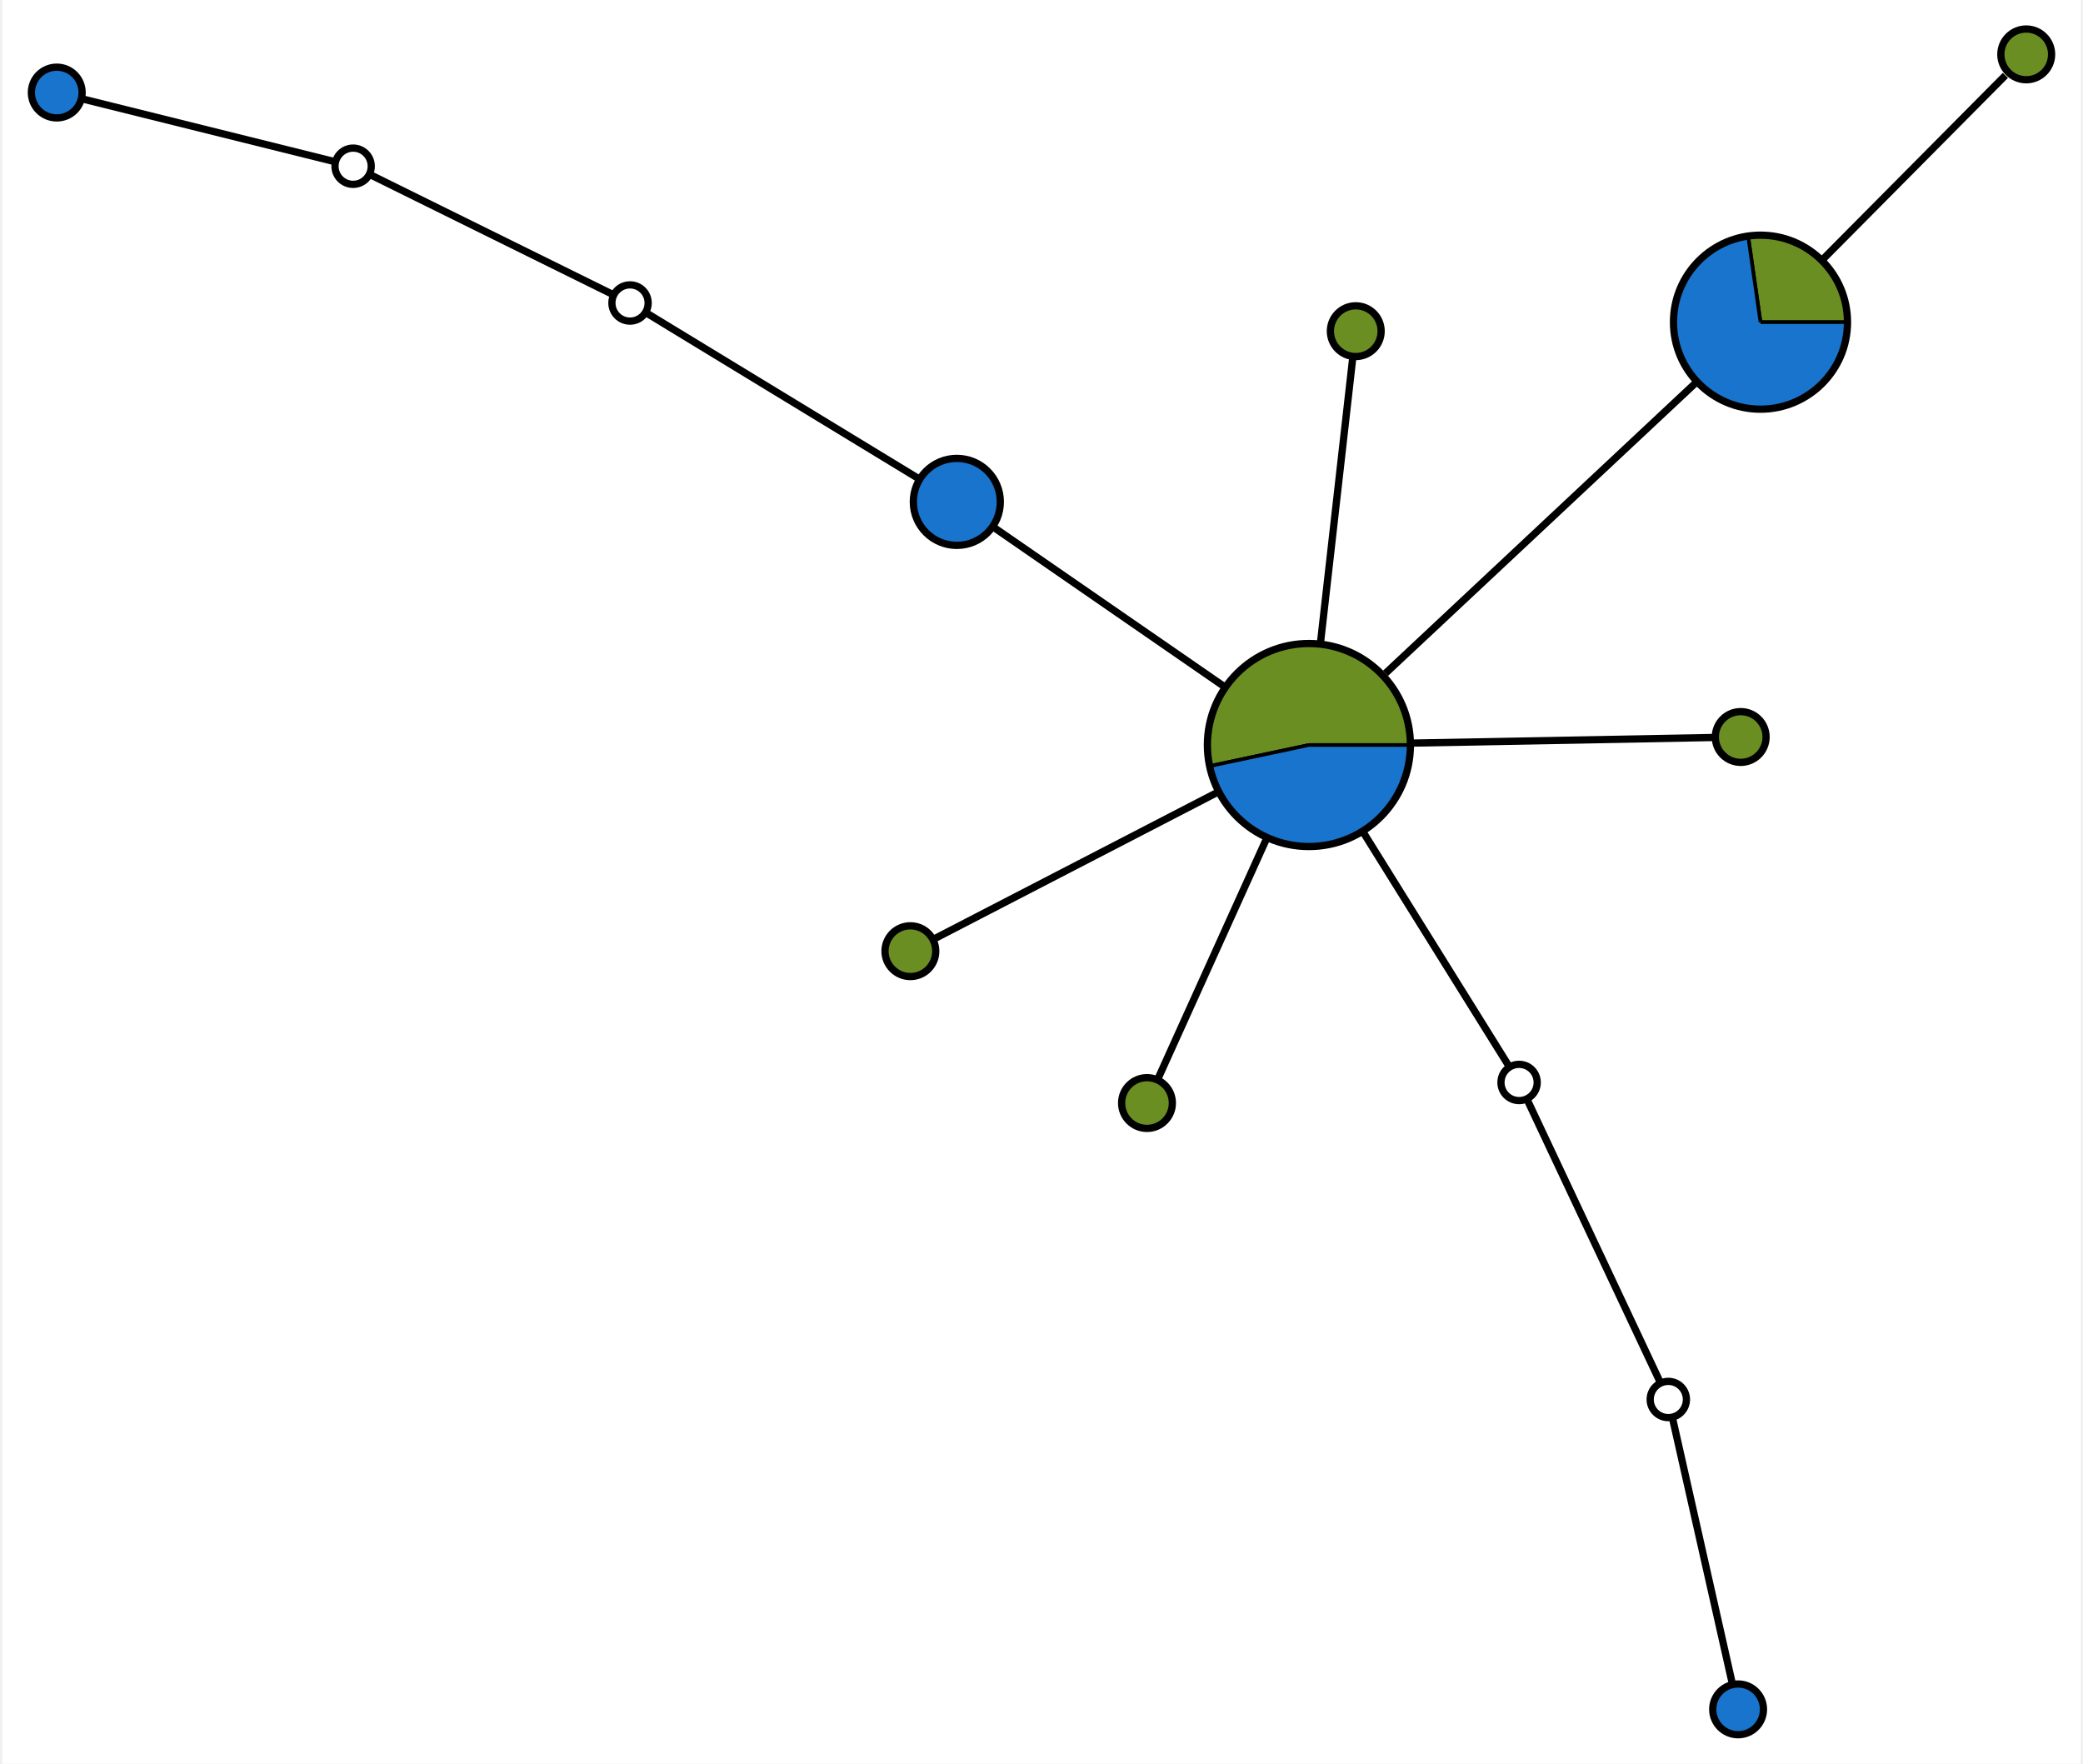
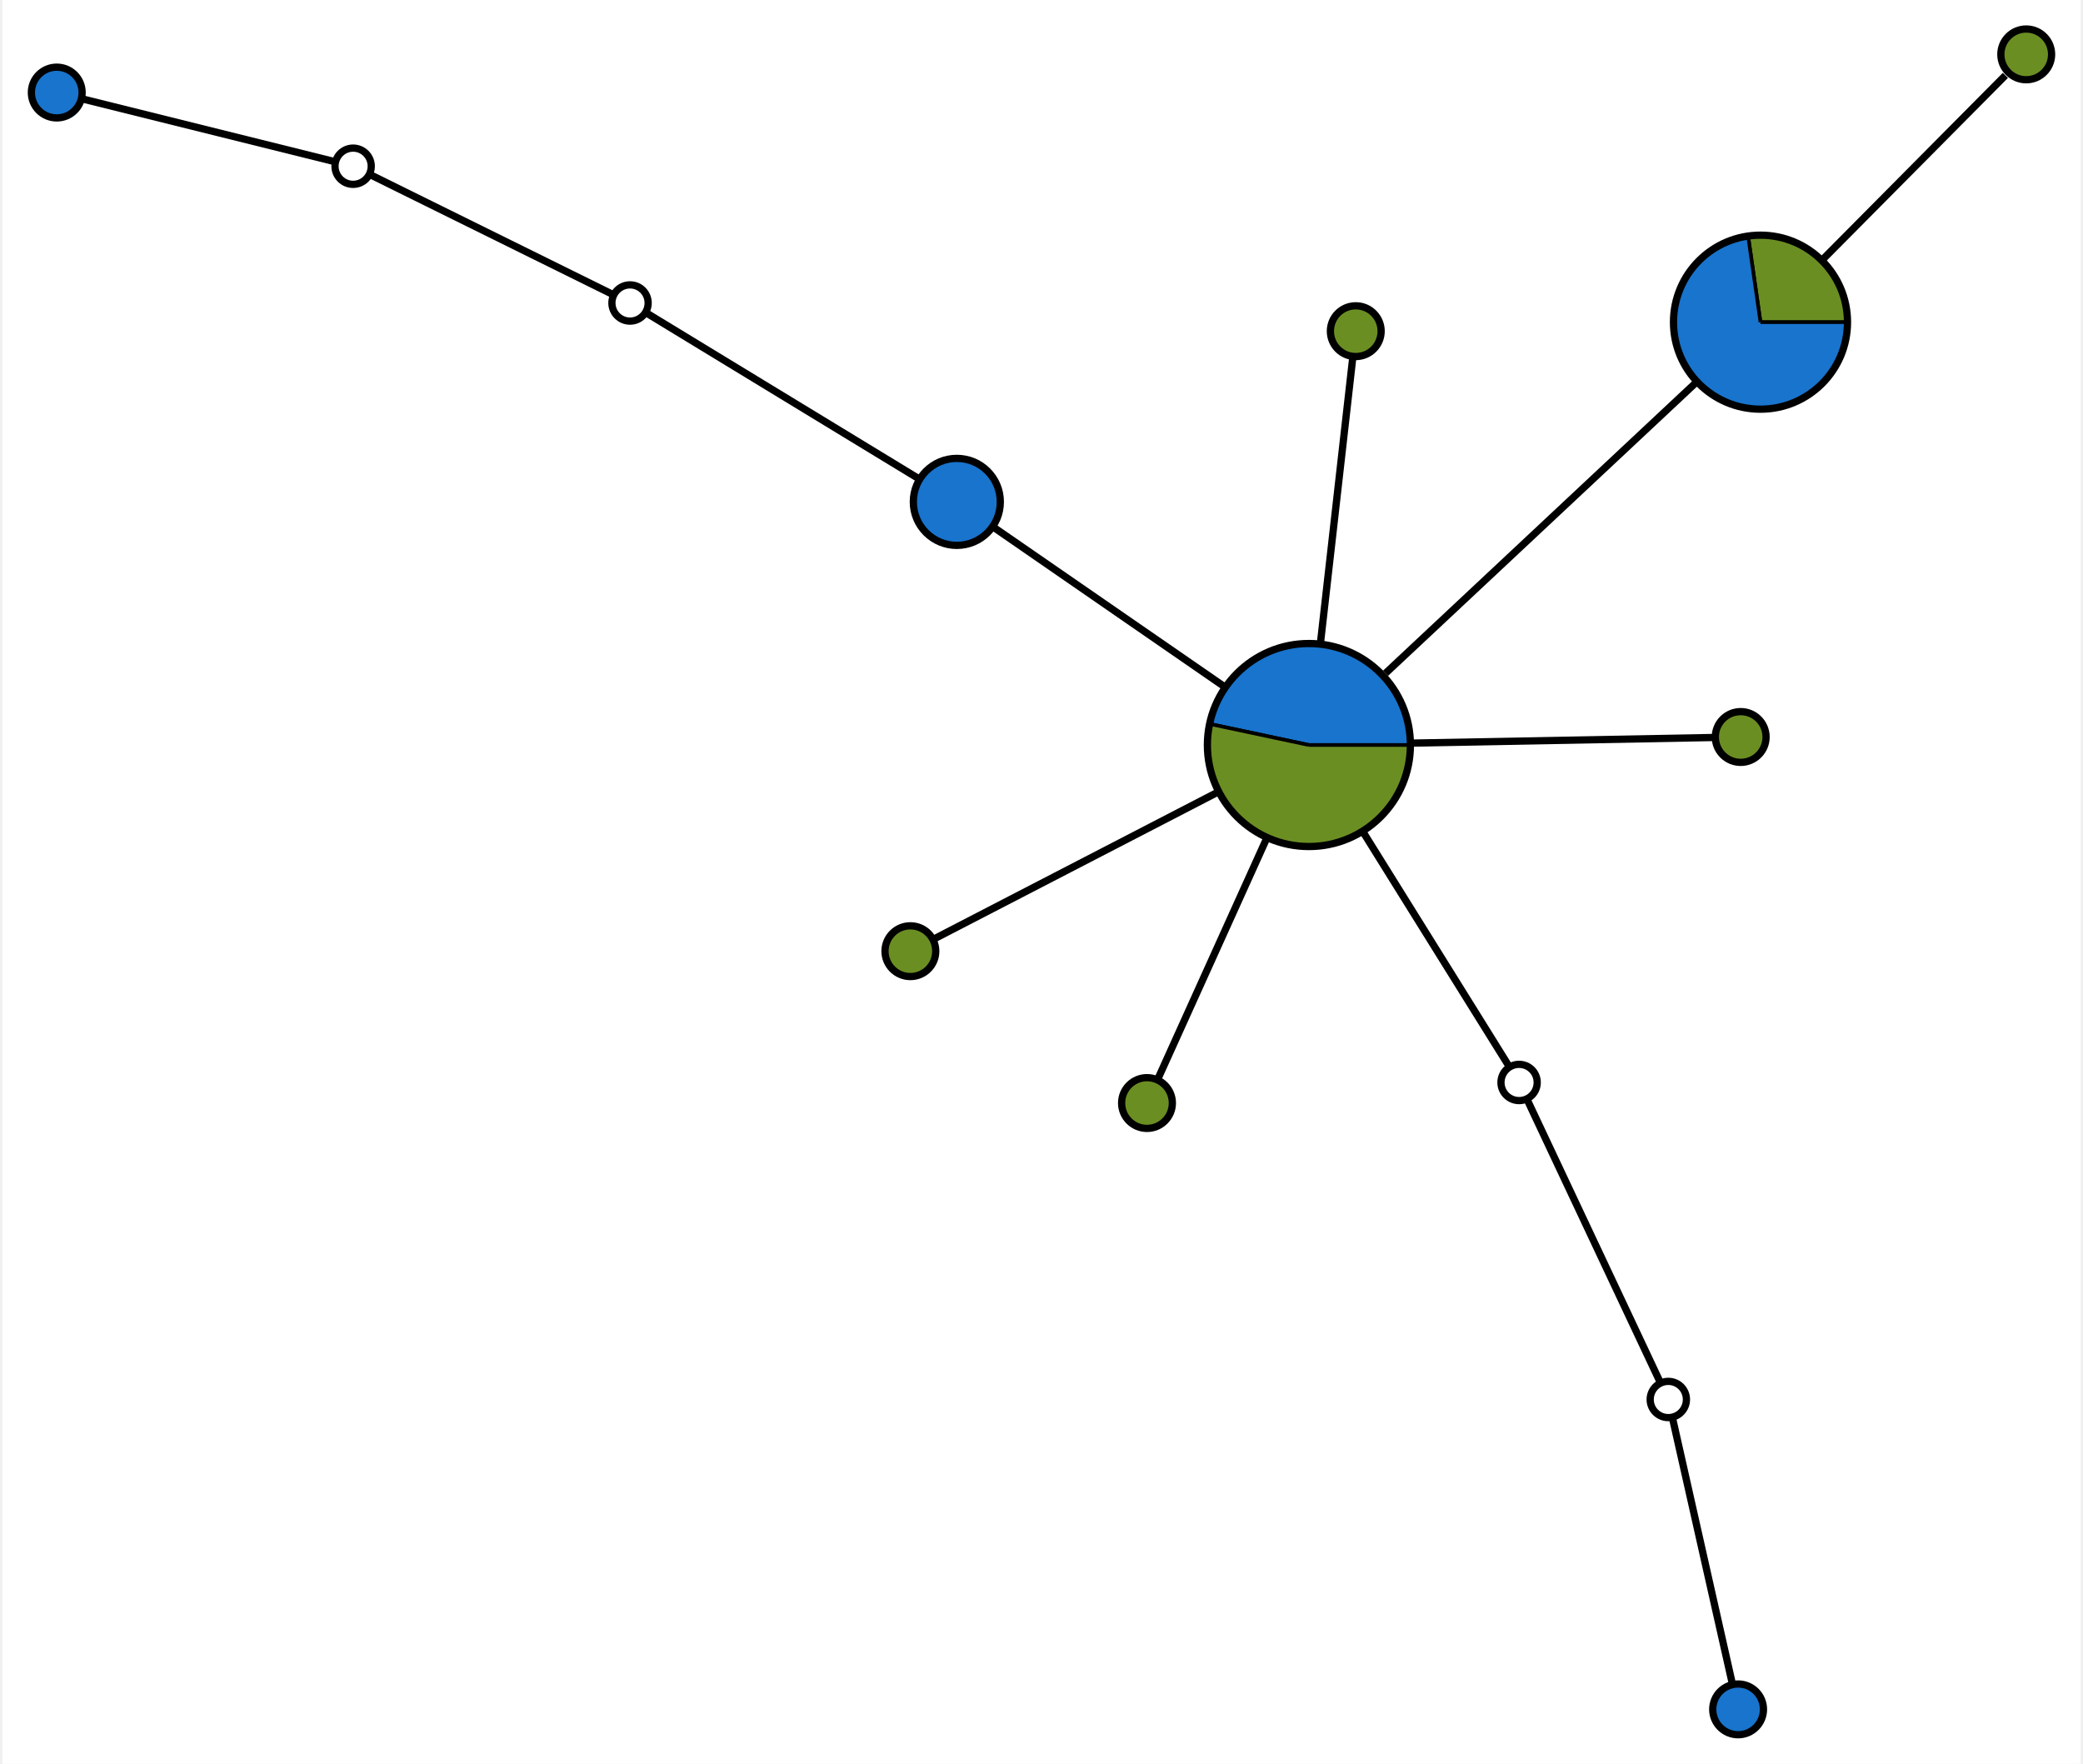
<svg xmlns="http://www.w3.org/2000/svg" width="287pt" height="243pt" viewBox="0.00 0.00 286.64 243.25">
  <g id="graph0" class="graph" transform="scale(1 1) rotate(0) translate(112.529 129.133)">
    <polygon fill="white" stroke="none" points="-112.529,114.114 -112.529,-129.133 174.108,-129.133 174.108,114.114 -112.529,114.114" />
    <g id="node1" class="node">
      <path fill="olivedrab" stroke="black" stroke-width="0.5" d="M129.957,-84.7C129.957,-84.7 141.957,-84.7 141.957,-84.7 141.957,-85.128 141.934,-85.556 141.888,-85.983 141.843,-86.409 141.774,-86.832 141.683,-87.251 141.592,-87.669 141.478,-88.083 141.343,-88.489 141.208,-88.896 141.051,-89.295 140.873,-89.685 140.695,-90.075 140.496,-90.454 140.277,-90.823 140.059,-91.192 139.82,-91.548 139.564,-91.891 139.307,-92.234 139.032,-92.563 138.74,-92.877 138.448,-93.19 138.139,-93.488 137.815,-93.769 137.492,-94.049 137.153,-94.312 136.801,-94.557 136.449,-94.801 136.084,-95.026 135.708,-95.232 135.332,-95.437 134.945,-95.622 134.549,-95.786 134.153,-95.95 133.749,-96.093 133.338,-96.214 132.927,-96.334 132.509,-96.433 132.088,-96.509 131.666,-96.585 131.241,-96.639 130.813,-96.669 130.386,-96.7 129.957,-96.707 129.529,-96.692 129.101,-96.677 128.673,-96.639 128.249,-96.578 128.249,-96.578 129.957,-84.7 129.957,-84.7" />
      <path fill="#1874cd" stroke="black" stroke-width="0.5" d="M129.957,-84.7C129.957,-84.7 128.249,-96.578 128.249,-96.578 127.684,-96.496 127.125,-96.375 126.576,-96.214 126.028,-96.053 125.492,-95.853 124.972,-95.615 124.452,-95.378 123.95,-95.104 123.469,-94.795 122.989,-94.486 122.531,-94.143 122.099,-93.769 121.667,-93.394 121.262,-92.99 120.888,-92.558 120.514,-92.126 120.171,-91.668 119.862,-91.187 119.553,-90.707 119.279,-90.204 119.041,-89.685 118.804,-89.165 118.604,-88.629 118.443,-88.081 118.282,-87.532 118.161,-86.973 118.079,-86.407 117.998,-85.842 117.957,-85.271 117.957,-84.7 117.957,-84.128 117.998,-83.558 118.079,-82.992 118.161,-82.426 118.282,-81.867 118.443,-81.319 118.604,-80.771 118.804,-80.234 119.041,-79.715 119.279,-79.195 119.553,-78.693 119.862,-78.212 120.171,-77.731 120.514,-77.273 120.888,-76.841 121.262,-76.409 121.667,-76.005 122.099,-75.631 122.531,-75.257 122.989,-74.914 123.469,-74.605 123.95,-74.296 124.452,-74.022 124.972,-73.784 125.492,-73.547 126.028,-73.347 126.576,-73.186 127.125,-73.025 127.684,-72.903 128.249,-72.822 128.815,-72.74 129.386,-72.7 129.957,-72.7 130.529,-72.7 131.099,-72.74 131.665,-72.822 132.23,-72.903 132.79,-73.025 133.338,-73.186 133.886,-73.347 134.422,-73.547 134.942,-73.784 135.462,-74.022 135.964,-74.296 136.445,-74.605 136.925,-74.914 137.384,-75.257 137.815,-75.631 138.247,-76.005 138.652,-76.409 139.026,-76.841 139.4,-77.273 139.743,-77.731 140.052,-78.212 140.361,-78.693 140.635,-79.195 140.873,-79.715 141.11,-80.234 141.31,-80.771 141.471,-81.319 141.632,-81.867 141.754,-82.426 141.835,-82.992 141.916,-83.558 141.957,-84.128 141.957,-84.7 141.957,-84.7 129.957,-84.7 129.957,-84.7" />
      <ellipse fill="none" stroke="black" cx="129.957" cy="-84.7" rx="12" ry="12" />
    </g>
    <g id="node2" class="node">
-       <path fill="olivedrab" stroke="black" stroke-width="0.5" d="M67.672,-26.384C67.672,-26.384 81.672,-26.384 81.672,-26.384 81.672,-26.873 81.647,-27.361 81.596,-27.848 81.545,-28.334 81.468,-28.817 81.366,-29.295 81.265,-29.773 81.138,-30.246 80.987,-30.71 80.836,-31.175 80.661,-31.632 80.462,-32.078 80.263,-32.525 80.041,-32.961 79.797,-33.384 79.552,-33.807 79.286,-34.218 78.999,-34.613 78.711,-35.009 78.403,-35.389 78.076,-35.752 77.749,-36.115 77.403,-36.461 77.04,-36.788 76.677,-37.115 76.297,-37.423 75.901,-37.71 75.506,-37.998 75.096,-38.264 74.672,-38.508 74.249,-38.753 73.813,-38.975 73.367,-39.174 72.92,-39.373 72.463,-39.548 71.999,-39.699 71.534,-39.85 71.061,-39.977 70.583,-40.078 70.105,-40.18 69.622,-40.256 69.136,-40.307 68.65,-40.359 68.161,-40.384 67.672,-40.384 67.183,-40.384 66.695,-40.359 66.209,-40.307 65.723,-40.256 65.24,-40.18 64.762,-40.078 64.284,-39.977 63.811,-39.85 63.346,-39.699 62.881,-39.548 62.425,-39.373 61.978,-39.174 61.532,-38.975 61.096,-38.753 60.672,-38.508 60.249,-38.264 59.839,-37.998 59.443,-37.71 59.048,-37.423 58.668,-37.115 58.304,-36.788 57.941,-36.461 57.595,-36.115 57.268,-35.752 56.941,-35.389 56.633,-35.009 56.346,-34.613 56.059,-34.218 55.792,-33.807 55.548,-33.384 55.304,-32.961 55.081,-32.525 54.883,-32.078 54.684,-31.632 54.509,-31.175 54.358,-30.71 54.206,-30.245 54.08,-29.773 53.978,-29.295 53.877,-28.817 53.8,-28.334 53.749,-27.848 53.698,-27.361 53.672,-26.873 53.672,-26.384 53.672,-25.895 53.698,-25.407 53.749,-24.921 53.8,-24.435 53.877,-23.952 53.978,-23.473 53.978,-23.473 67.672,-26.384 67.672,-26.384" />
-       <path fill="#1874cd" stroke="black" stroke-width="0.5" d="M67.672,-26.384C67.672,-26.384 53.978,-23.473 53.978,-23.473 54.156,-22.636 54.41,-21.817 54.738,-21.027 55.066,-20.236 55.465,-19.477 55.931,-18.759 56.397,-18.041 56.928,-17.368 57.517,-16.747 58.106,-16.126 58.751,-15.561 59.443,-15.058 60.136,-14.555 60.873,-14.116 61.645,-13.748 62.418,-13.38 63.222,-13.083 64.049,-12.861 64.876,-12.64 65.721,-12.495 66.574,-12.427 67.427,-12.36 68.285,-12.371 69.136,-12.461 69.987,-12.55 70.828,-12.718 71.649,-12.961 72.469,-13.204 73.266,-13.522 74.028,-13.91 74.791,-14.299 75.516,-14.756 76.195,-15.277 76.874,-15.798 77.504,-16.38 78.076,-17.016 78.649,-17.652 79.162,-18.34 79.609,-19.069 80.056,-19.799 80.436,-20.568 80.743,-21.367 81.049,-22.166 81.282,-22.991 81.438,-23.833 81.594,-24.674 81.672,-25.528 81.672,-26.384 81.672,-26.384 67.672,-26.384 67.672,-26.384" />
+       <path fill="#1874cd" stroke="black" stroke-width="0.5" d="M67.672,-26.384C67.672,-26.384 81.672,-26.384 81.672,-26.384 81.672,-27.24 81.594,-28.094 81.438,-28.936 81.282,-29.777 81.049,-30.602 80.743,-31.401 80.436,-32.2 80.056,-32.969 79.609,-33.699 79.162,-34.429 78.649,-35.116 78.076,-35.752 77.504,-36.388 76.874,-36.97 76.195,-37.491 75.516,-38.012 74.791,-38.47 74.028,-38.858 73.266,-39.247 72.469,-39.565 71.649,-39.808 70.828,-40.051 69.987,-40.218 69.136,-40.307 68.285,-40.397 67.427,-40.408 66.574,-40.341 65.721,-40.274 64.876,-40.129 64.049,-39.907 63.222,-39.686 62.418,-39.389 61.645,-39.02 60.873,-38.652 60.136,-38.214 59.443,-37.71 58.751,-37.207 58.106,-36.642 57.517,-36.021 56.928,-35.4 56.397,-34.727 55.931,-34.009 55.465,-33.291 55.066,-32.532 54.738,-31.742 54.41,-30.951 54.156,-30.132 53.978,-29.295 53.978,-29.295 67.672,-26.384 67.672,-26.384" />
+       <path fill="olivedrab" stroke="black" stroke-width="0.5" d="M67.672,-26.384C67.672,-26.384 53.978,-29.295 53.978,-29.295 53.877,-28.817 53.8,-28.334 53.749,-27.848 53.698,-27.361 53.672,-26.873 53.672,-26.384 53.672,-25.895 53.698,-25.407 53.749,-24.921 53.8,-24.435 53.877,-23.952 53.978,-23.473 54.08,-22.995 54.206,-22.523 54.358,-22.058 54.509,-21.593 54.684,-21.136 54.883,-20.69 55.081,-20.243 55.304,-19.808 55.548,-19.384 55.792,-18.961 56.059,-18.551 56.346,-18.155 56.633,-17.76 56.941,-17.38 57.268,-17.016 57.595,-16.653 57.941,-16.307 58.304,-15.98 58.668,-15.653 59.048,-15.345 59.443,-15.058 59.839,-14.771 60.249,-14.504 60.672,-14.26 61.096,-14.015 61.532,-13.793 61.978,-13.595 62.425,-13.396 62.881,-13.22 63.346,-13.069 63.811,-12.918 64.284,-12.792 64.762,-12.69 65.24,-12.588 65.723,-12.512 66.209,-12.461 66.695,-12.41 67.183,-12.384 67.672,-12.384 68.161,-12.384 68.65,-12.41 69.136,-12.461 69.622,-12.512 70.105,-12.588 70.583,-12.69 71.061,-12.792 71.534,-12.918 71.999,-13.069 72.463,-13.22 72.92,-13.396 73.367,-13.595 73.813,-13.793 74.249,-14.015 74.672,-14.26 75.096,-14.504 75.506,-14.771 75.901,-15.058 76.297,-15.345 76.677,-15.653 77.04,-15.98 77.403,-16.307 77.749,-16.653 78.076,-17.016 78.403,-17.38 78.711,-17.76 78.999,-18.155 79.286,-18.551 79.552,-18.961 79.797,-19.384 80.041,-19.808 80.263,-20.243 80.462,-20.69 80.661,-21.136 80.836,-21.593 80.987,-22.058 81.138,-22.523 81.265,-22.995 81.366,-23.473 81.468,-23.952 81.545,-24.435 81.596,-24.921 81.647,-25.407 81.672,-25.895 81.672,-26.384 81.672,-26.384 67.672,-26.384 67.672,-26.384" />
      <ellipse fill="none" stroke="black" cx="67.672" cy="-26.384" rx="14" ry="14" />
    </g>
    <g id="edge1" class="edge">
      <path fill="none" stroke="black" d="M121.033,-76.344C109.731,-65.763 90.282,-47.553 78.247,-36.285" />
    </g>
    <g id="node6" class="node">
      <ellipse fill="olivedrab" stroke="black" cx="127.228" cy="-27.491" rx="3.5" ry="3.5" />
    </g>
    <g id="edge2" class="edge">
      <path fill="none" stroke="black" d="M81.786,-26.647C95.545,-26.902 115.541,-27.274 123.631,-27.425" />
    </g>
    <g id="node7" class="node">
      <ellipse fill="olivedrab" stroke="black" cx="12.706" cy="2.049" rx="3.5" ry="3.5" />
    </g>
    <g id="edge3" class="edge">
      <path fill="none" stroke="black" d="M55.2,-19.932C42.53,-13.378 23.721,-3.649 16.098,0.295" />
    </g>
    <g id="node10" class="node">
      <ellipse fill="olivedrab" stroke="black" cx="74.136" cy="-83.459" rx="3.5" ry="3.5" />
    </g>
    <g id="edge4" class="edge">
      <path fill="none" stroke="black" d="M69.27,-40.492C70.735,-53.433 72.809,-71.744 73.701,-79.617" />
    </g>
    <g id="node3" class="node">
      <ellipse fill="#1874cd" stroke="black" cx="19.113" cy="-59.916" rx="6" ry="6" />
    </g>
    <g id="edge5" class="edge">
      <path fill="none" stroke="black" d="M24.31,-56.328C31.846,-51.124 46.007,-41.345 56.095,-34.379" />
    </g>
    <g id="node11" class="node">
      <ellipse fill="white" stroke="black" cx="-25.96" cy="-87.346" rx="2.5" ry="2.5" />
    </g>
    <g id="edge6" class="edge">
      <path fill="none" stroke="black" d="M13.943,-63.063C4.138,-69.029 -16.792,-81.767 -23.698,-85.969" />
    </g>
    <g id="node4" class="node">
      <ellipse fill="#1874cd" stroke="black" cx="126.869" cy="106.614" rx="3.5" ry="3.5" />
    </g>
    <g id="node13" class="node">
      <ellipse fill="white" stroke="black" cx="117.243" cy="63.877" rx="2.5" ry="2.5" />
    </g>
    <g id="edge9" class="edge">
      <path fill="none" stroke="black" d="M126.049,102.97C124.157,94.573 119.526,74.014 117.856,66.599" />
    </g>
    <g id="node5" class="node">
      <ellipse fill="#1874cd" stroke="black" cx="-105.029" cy="-116.37" rx="3.5" ry="3.5" />
    </g>
    <g id="node8" class="node">
      <ellipse fill="olivedrab" stroke="black" cx="45.341" cy="22.992" rx="3.5" ry="3.5" />
    </g>
    <g id="edge12" class="edge">
      <path fill="none" stroke="black" d="M46.806,19.752C49.795,13.144 56.739,-2.209 61.798,-13.395" />
    </g>
    <g id="node9" class="node">
      <ellipse fill="olivedrab" stroke="black" cx="166.608" cy="-121.633" rx="3.5" ry="3.5" />
    </g>
    <g id="edge13" class="edge">
      <path fill="none" stroke="black" d="M163.732,-118.735C158.4,-113.362 146.784,-101.656 138.672,-93.482" />
    </g>
    <g id="node12" class="node">
      <ellipse fill="white" stroke="black" cx="-64.152" cy="-106.208" rx="2.5" ry="2.5" />
    </g>
    <g id="edge7" class="edge">
      <path fill="none" stroke="black" d="M-28.466,-88.583C-35.369,-91.993 -54.613,-101.497 -61.587,-104.941" />
    </g>
    <g id="edge8" class="edge">
      <path fill="none" stroke="black" d="M-66.834,-106.875C-73.939,-108.641 -93.255,-113.443 -101.365,-115.46" />
    </g>
    <g id="node14" class="node">
      <ellipse fill="white" stroke="black" cx="96.662" cy="20.155" rx="2.5" ry="2.5" />
    </g>
    <g id="edge10" class="edge">
      <path fill="none" stroke="black" d="M116.136,61.527C112.596,54.006 101.564,30.569 97.876,22.735" />
    </g>
    <g id="edge11" class="edge">
      <path fill="none" stroke="black" d="M95.264,17.911C91.69,12.173 82.017,-3.355 75.136,-14.403" />
    </g>
  </g>
</svg>
